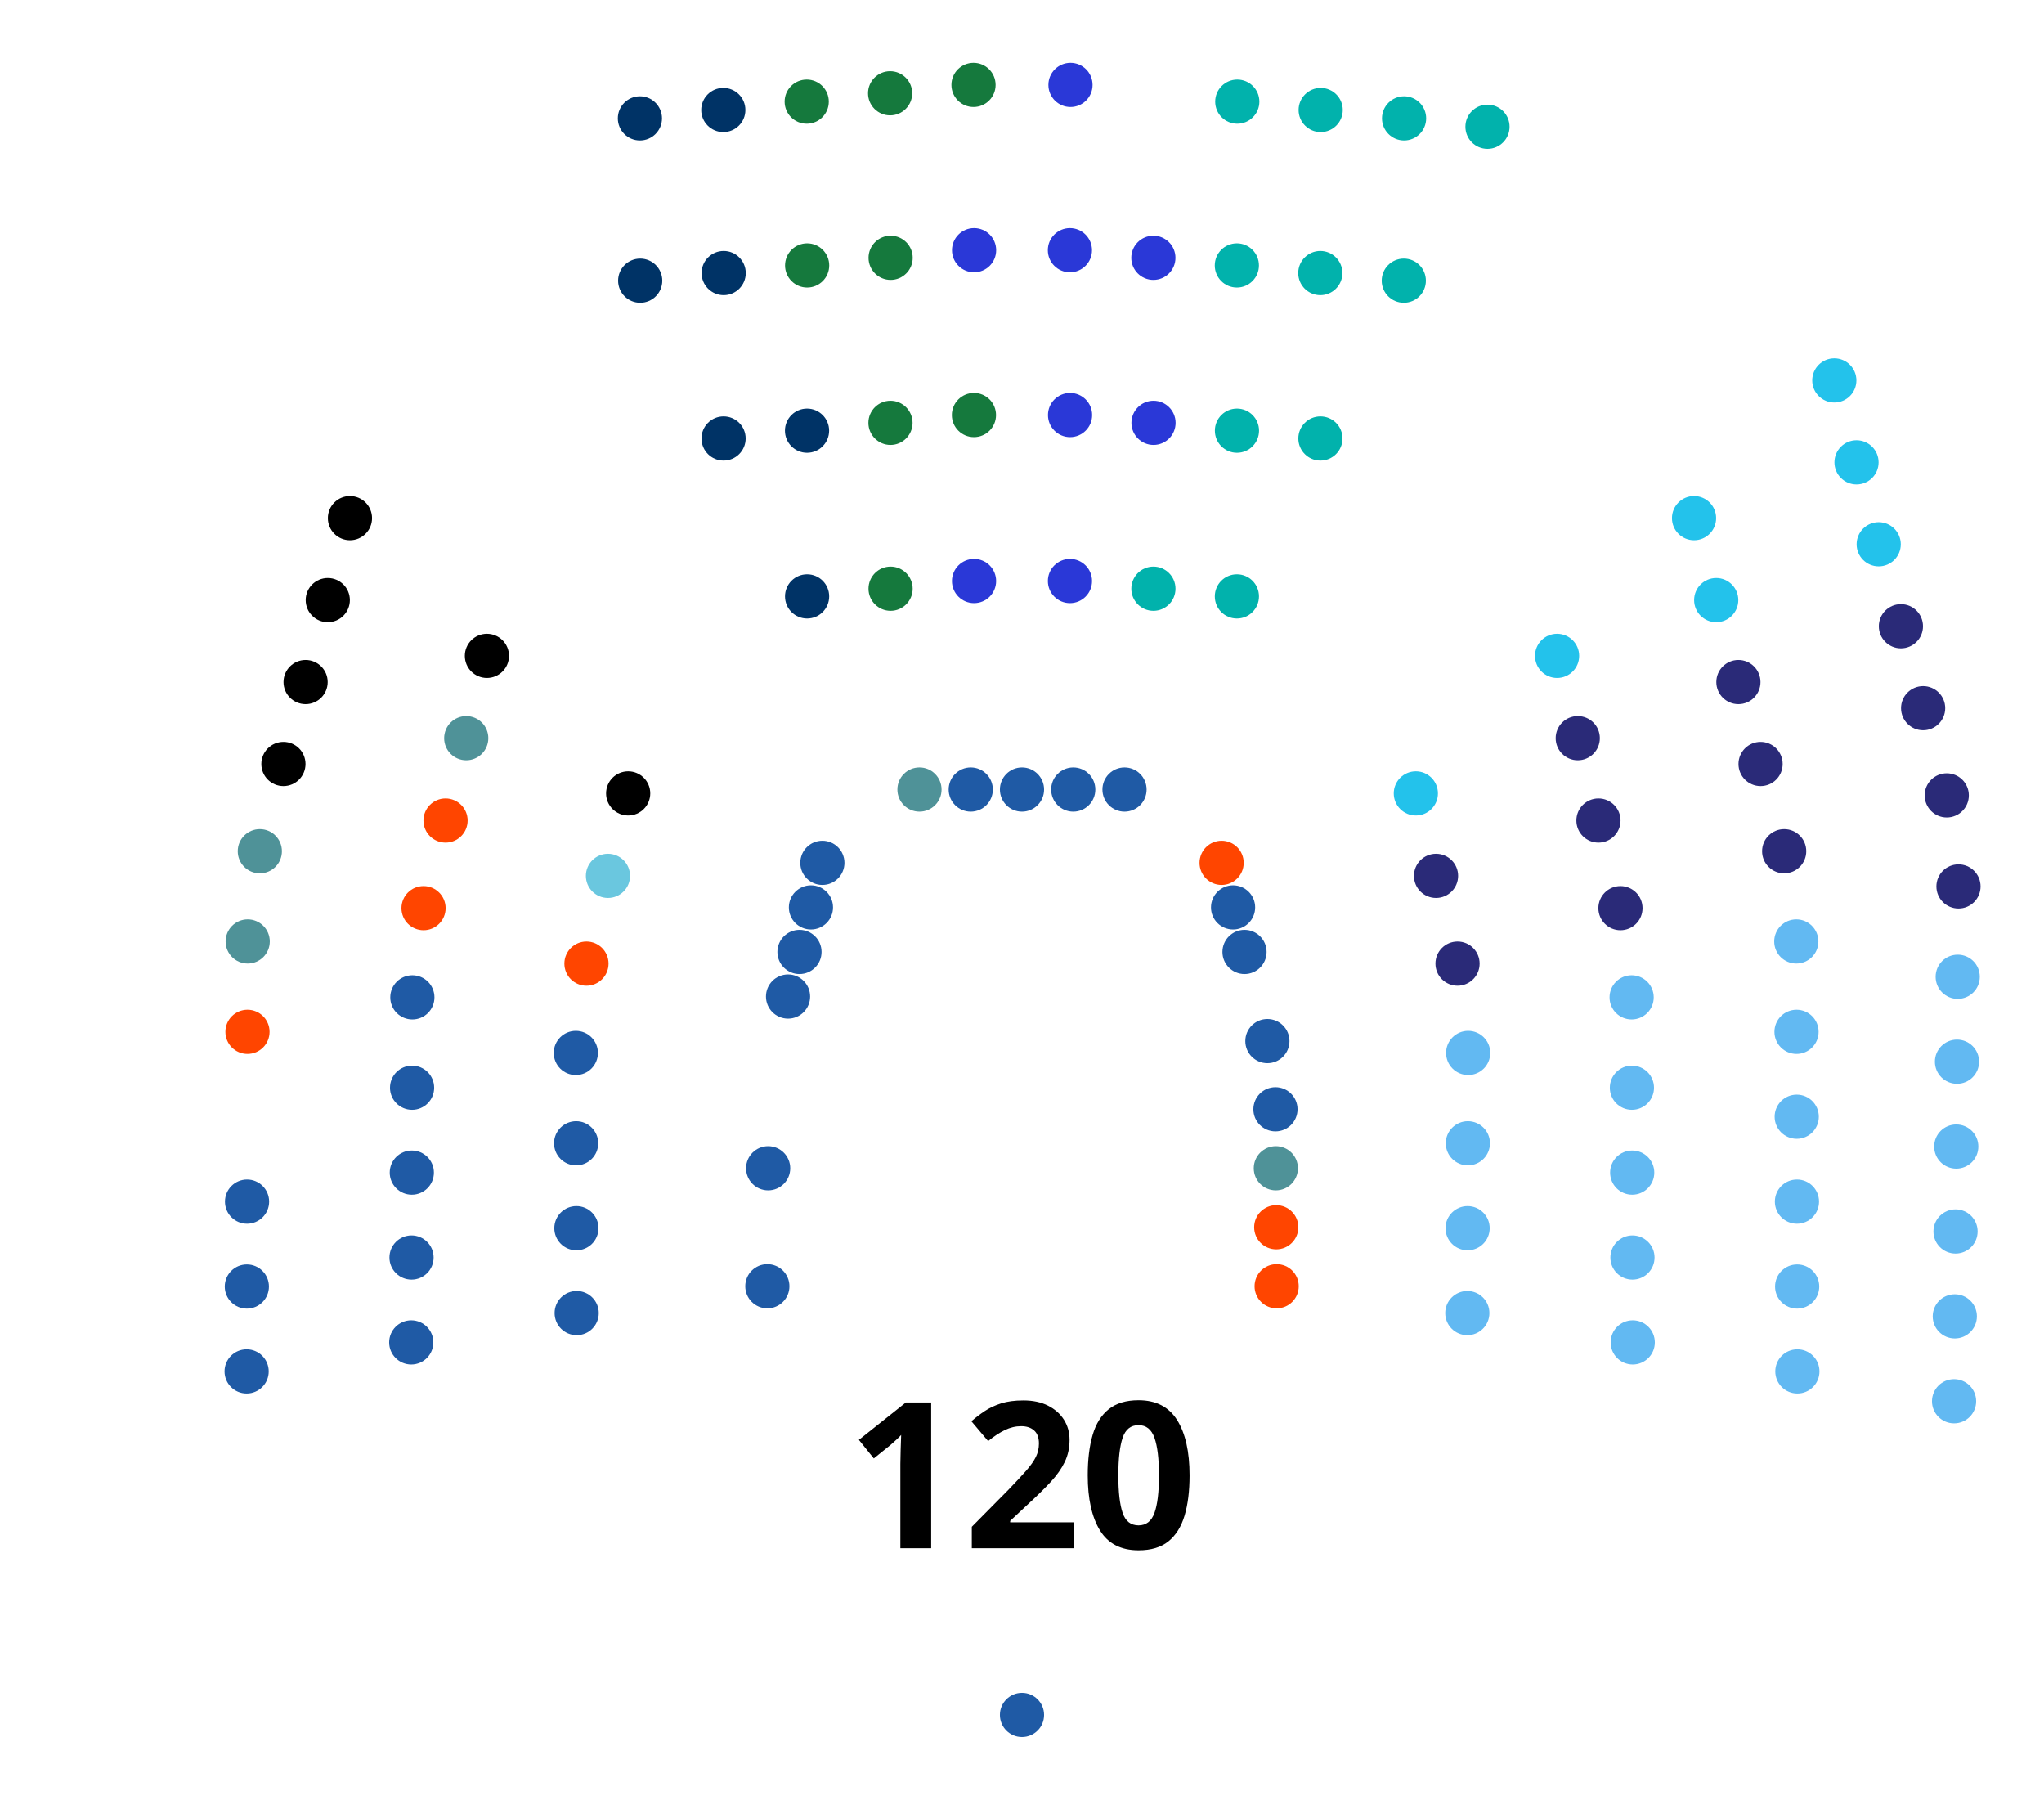
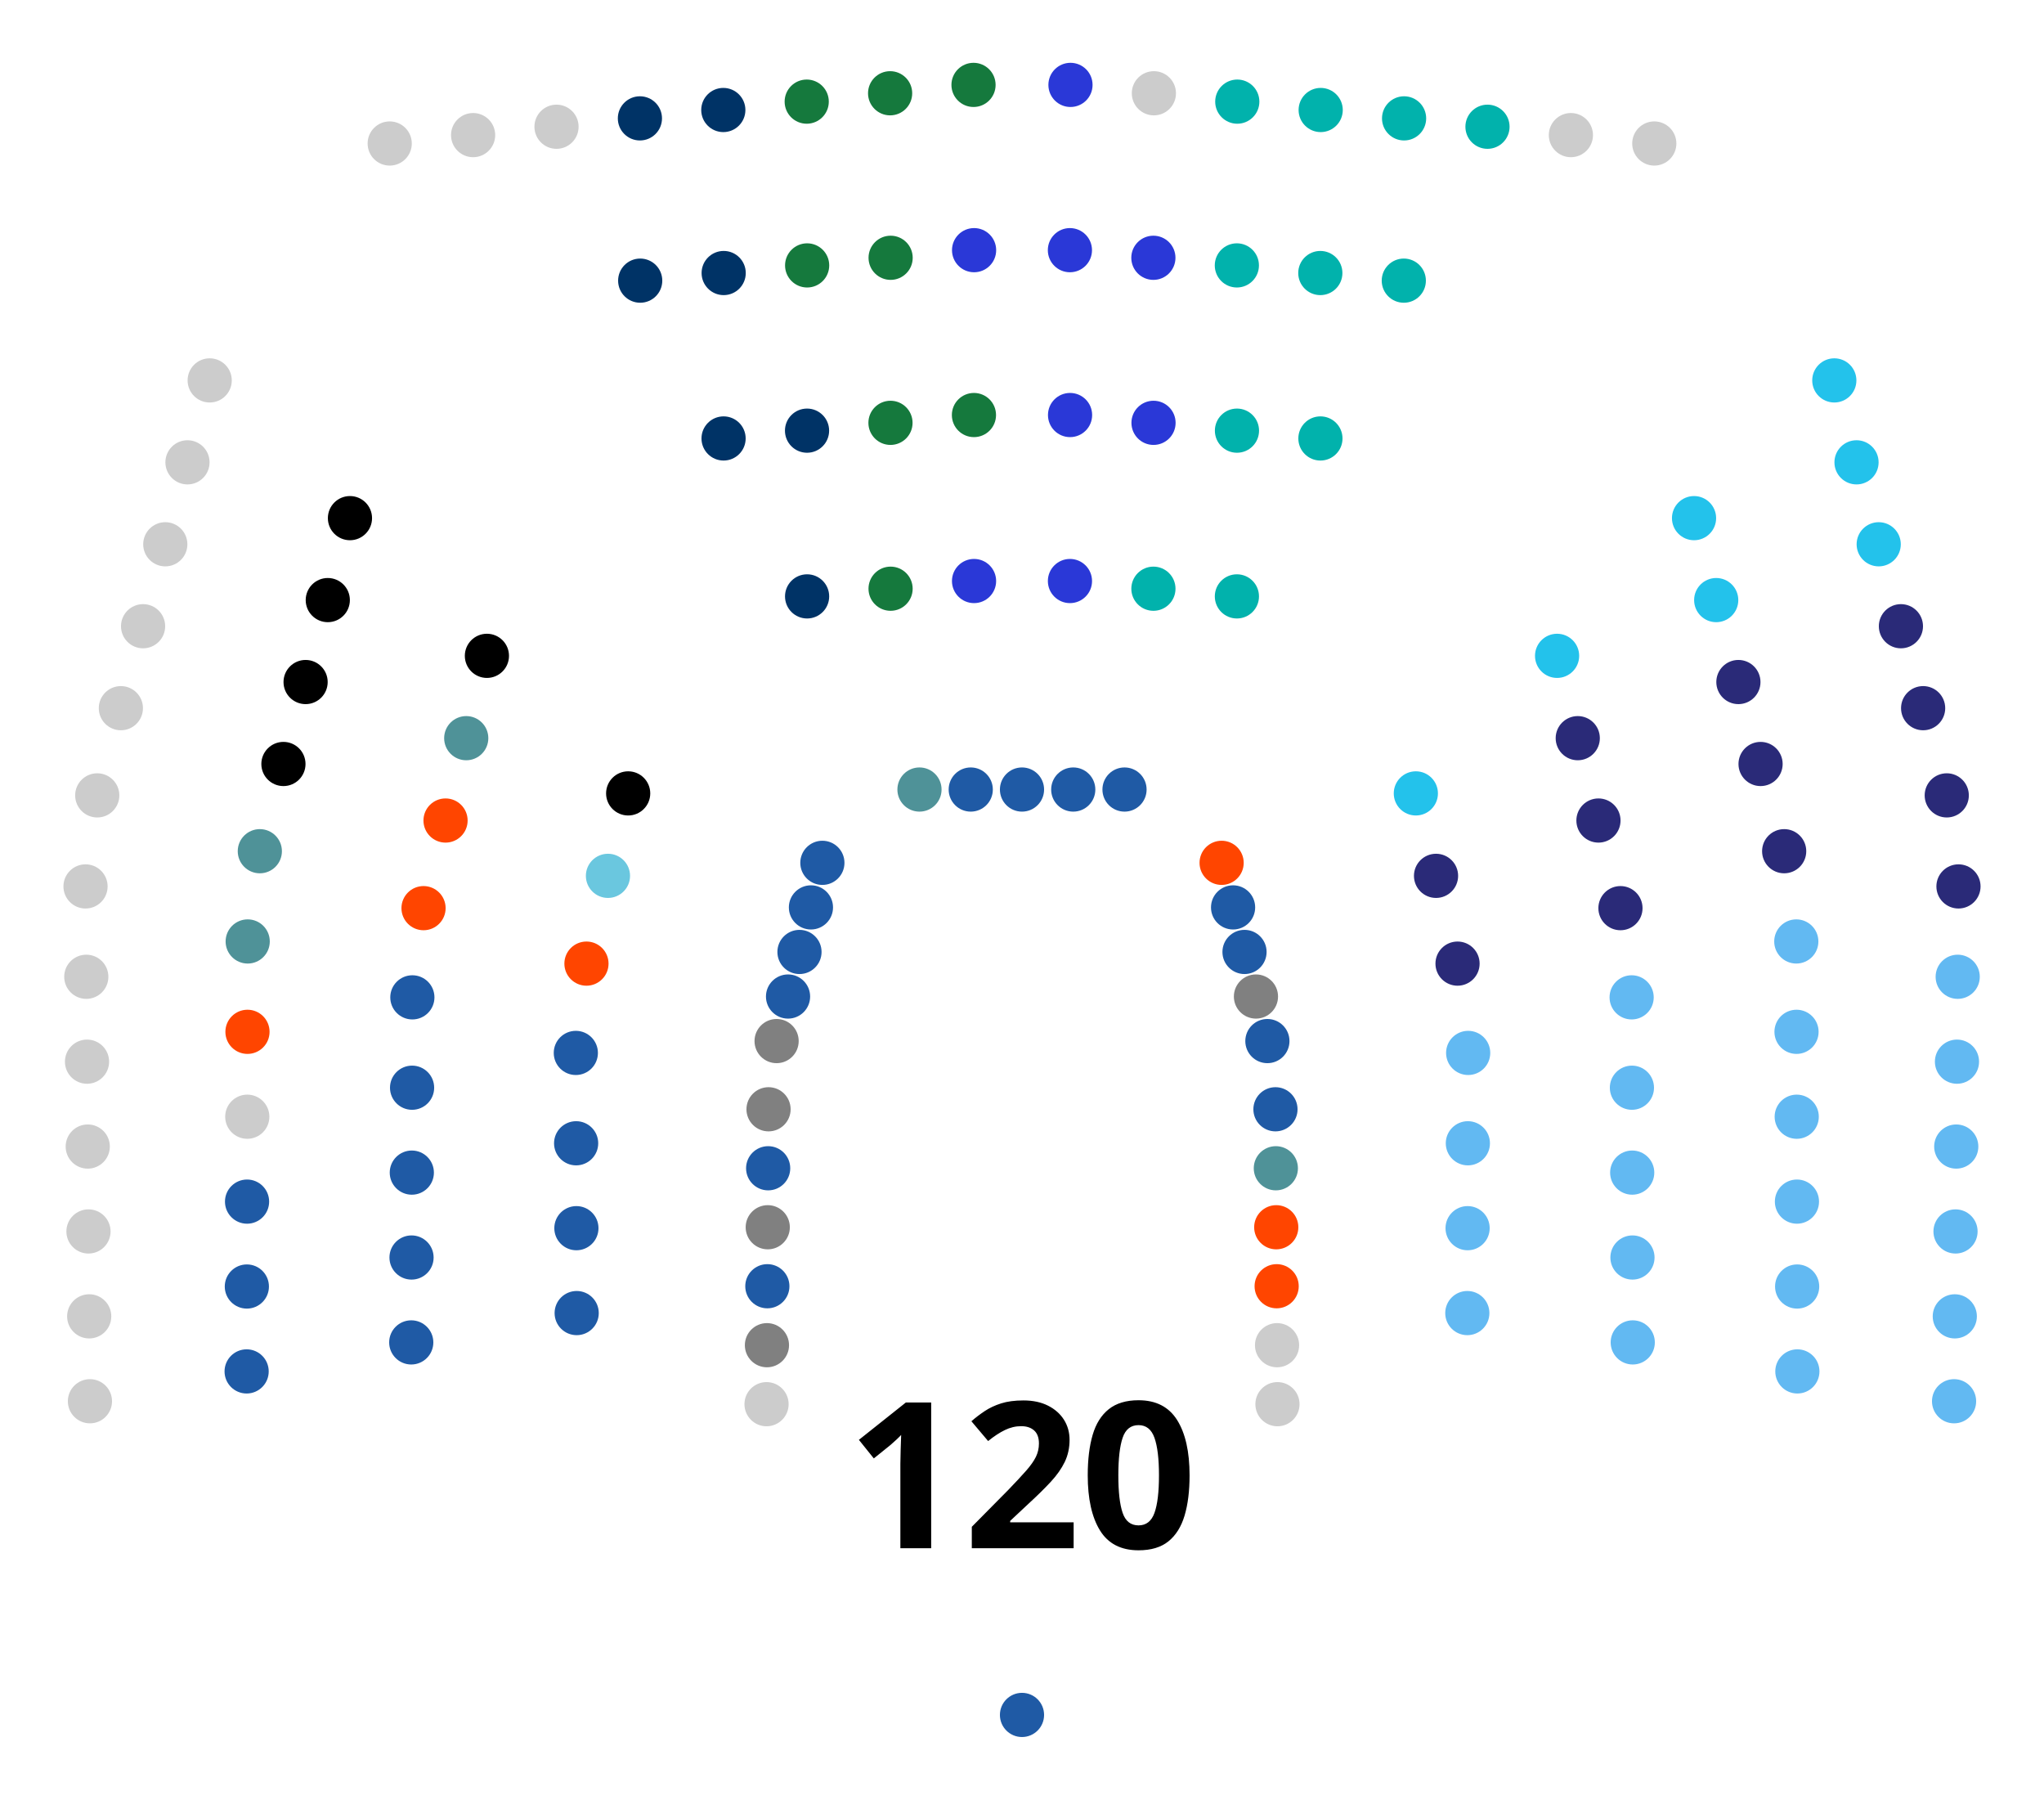
<svg xmlns="http://www.w3.org/2000/svg" version="1.1" width="1011" height="890" viewBox="0 0 1010.80 890.39">
  <text x="505.40" y="765.93" style="font-size:101px;font-weight:bold;text-align:center;text-anchor:middle;font-family:sans-serif">120</text>
  <g style="fill:#1f5aa5" id="Likud">
    <circle cx="285.04" cy="649.59" r="10.93" />
    <circle cx="284.90" cy="607.59" r="10.93" />
    <circle cx="284.77" cy="565.59" r="10.93" />
    <circle cx="284.62" cy="520.89" r="10.93" />
    <circle cx="203.18" cy="664.10" r="10.93" />
    <circle cx="203.32" cy="622.10" r="10.93" />
    <circle cx="203.46" cy="580.10" r="10.93" />
    <circle cx="203.59" cy="538.10" r="10.93" />
    <circle cx="203.73" cy="493.40" r="10.93" />
    <circle cx="121.72" cy="678.45" r="10.93" />
    <circle cx="121.83" cy="636.45" r="10.93" />
    <circle cx="121.93" cy="594.45" r="10.93" />
    <circle cx="379.39" cy="636.31" r="10.93" />
    <circle cx="379.79" cy="577.95" r="10.93" />
    <circle cx="389.63" cy="492.99" r="10.93" />
    <circle cx="395.29" cy="470.94" r="10.93" />
    <circle cx="400.96" cy="448.90" r="10.93" />
    <circle cx="406.62" cy="426.85" r="10.93" />
    <circle cx="630.82" cy="548.77" r="10.93" />
    <circle cx="626.83" cy="515.03" r="10.93" />
    <circle cx="615.51" cy="470.94" r="10.93" />
    <circle cx="609.85" cy="448.90" r="10.93" />
    <circle cx="480.04" cy="390.59" r="10.93" />
    <circle cx="505.40" cy="390.59" r="10.93" />
    <circle cx="530.76" cy="390.59" r="10.93" />
    <circle cx="556.13" cy="390.59" r="10.93" />
    <circle cx="505.40" cy="848.39" r="10.93" />
  </g>
  <g style="fill:#62B9F2" id="Yashar">
    <circle cx="725.76" cy="649.59" r="10.93" />
    <circle cx="725.90" cy="607.59" r="10.93" />
    <circle cx="726.03" cy="565.59" r="10.93" />
    <circle cx="726.18" cy="520.89" r="10.93" />
    <circle cx="807.62" cy="664.10" r="10.93" />
    <circle cx="807.48" cy="622.10" r="10.93" />
    <circle cx="807.35" cy="580.10" r="10.93" />
    <circle cx="807.21" cy="538.10" r="10.93" />
    <circle cx="807.07" cy="493.40" r="10.93" />
    <circle cx="889.08" cy="678.45" r="10.93" />
    <circle cx="888.97" cy="636.45" r="10.93" />
    <circle cx="888.87" cy="594.45" r="10.93" />
    <circle cx="888.76" cy="552.45" r="10.93" />
    <circle cx="888.66" cy="510.45" r="10.93" />
    <circle cx="888.55" cy="465.75" r="10.93" />
    <circle cx="966.62" cy="693.21" r="10.93" />
    <circle cx="966.98" cy="651.21" r="10.93" />
    <circle cx="967.34" cy="609.21" r="10.93" />
    <circle cx="967.70" cy="567.21" r="10.93" />
    <circle cx="968.06" cy="525.22" r="10.93" />
    <circle cx="968.42" cy="483.22" r="10.93" />
  </g>
  <g style="fill:#2A2A78" id="Together">
    <circle cx="720.92" cy="476.71" r="10.93" />
    <circle cx="710.28" cy="433.29" r="10.93" />
    <circle cx="801.54" cy="449.27" r="10.93" />
    <circle cx="790.65" cy="405.92" r="10.93" />
    <circle cx="780.41" cy="365.18" r="10.93" />
    <circle cx="882.55" cy="421.10" r="10.93" />
    <circle cx="870.87" cy="377.95" r="10.93" />
    <circle cx="859.90" cy="337.41" r="10.93" />
    <circle cx="968.80" cy="438.52" r="10.93" />
    <circle cx="963.00" cy="393.48" r="10.93" />
    <circle cx="951.31" cy="350.34" r="10.93" />
    <circle cx="940.32" cy="309.80" r="10.93" />
  </g>
  <g style="fill:#01B2AC" id="Joint-List">
    <circle cx="570.43" cy="291.24" r="10.93" />
    <circle cx="611.74" cy="295.04" r="10.93" />
    <circle cx="611.77" cy="213.05" r="10.93" />
    <circle cx="653.07" cy="216.91" r="10.93" />
    <circle cx="611.72" cy="131.30" r="10.93" />
    <circle cx="653.02" cy="135.07" r="10.93" />
    <circle cx="694.33" cy="138.84" r="10.93" />
    <circle cx="611.93" cy="50.28" r="10.93" />
    <circle cx="653.20" cy="54.42" r="10.93" />
    <circle cx="694.47" cy="58.56" r="10.93" />
    <circle cx="735.74" cy="62.70" r="10.93" />
  </g>
  <g style="fill:#15793D" id="Raam">
    <circle cx="440.37" cy="291.24" r="10.93" />
    <circle cx="440.32" cy="209.18" r="10.93" />
    <circle cx="481.62" cy="205.32" r="10.93" />
    <circle cx="399.08" cy="131.30" r="10.93" />
    <circle cx="440.39" cy="127.53" r="10.93" />
    <circle cx="398.87" cy="50.28" r="10.93" />
    <circle cx="440.14" cy="46.14" r="10.93" />
    <circle cx="481.41" cy="42.00" r="10.93" />
  </g>
  <g style="fill:#2A38D7" id="The-Democrats">
    <circle cx="481.67" cy="287.44" r="10.93" />
    <circle cx="529.13" cy="287.44" r="10.93" />
    <circle cx="529.18" cy="205.32" r="10.93" />
    <circle cx="570.48" cy="209.18" r="10.93" />
    <circle cx="481.69" cy="123.76" r="10.93" />
    <circle cx="529.11" cy="123.76" r="10.93" />
    <circle cx="570.41" cy="127.53" r="10.93" />
    <circle cx="529.39" cy="42.00" r="10.93" />
  </g>
  <g style="fill:#23C2EB" id="Yisrael-Beiteinu">
    <circle cx="700.29" cy="392.50" r="10.93" />
    <circle cx="770.18" cy="324.45" r="10.93" />
    <circle cx="848.92" cy="296.87" r="10.93" />
    <circle cx="837.95" cy="256.33" r="10.93" />
    <circle cx="929.33" cy="269.26" r="10.93" />
    <circle cx="918.35" cy="228.72" r="10.93" />
    <circle cx="907.36" cy="188.19" r="10.93" />
  </g>
  <g style="fill:#FF4500" id="Otzma-Yehudit">
    <circle cx="289.88" cy="476.71" r="10.93" />
    <circle cx="209.26" cy="449.27" r="10.93" />
    <circle cx="220.15" cy="405.92" r="10.93" />
    <circle cx="122.14" cy="510.45" r="10.93" />
    <circle cx="631.41" cy="636.31" r="10.93" />
    <circle cx="631.21" cy="607.13" r="10.93" />
    <circle cx="604.18" cy="426.85" r="10.93" />
  </g>
  <g style="fill:#003366" id="United-Torah-Judaism">
    <circle cx="399.06" cy="295.04" r="10.93" />
    <circle cx="357.73" cy="216.91" r="10.93" />
    <circle cx="399.03" cy="213.05" r="10.93" />
    <circle cx="316.47" cy="138.84" r="10.93" />
    <circle cx="357.78" cy="135.07" r="10.93" />
    <circle cx="316.33" cy="58.56" r="10.93" />
    <circle cx="357.60" cy="54.42" r="10.93" />
  </g>
  <g style="fill:#000000" id="Shas">
    <circle cx="310.52" cy="392.50" r="10.93" />
    <circle cx="240.62" cy="324.45" r="10.93" />
    <circle cx="139.93" cy="377.95" r="10.93" />
    <circle cx="150.90" cy="337.41" r="10.93" />
    <circle cx="161.88" cy="296.87" r="10.93" />
    <circle cx="172.85" cy="256.33" r="10.93" />
  </g>
  <g style="fill:#4F9298" id="Religious-Zionist-Party">
    <circle cx="230.39" cy="365.18" r="10.93" />
    <circle cx="122.25" cy="465.75" r="10.93" />
    <circle cx="128.25" cy="421.10" r="10.93" />
    <circle cx="631.01" cy="577.95" r="10.93" />
    <circle cx="454.67" cy="390.59" r="10.93" />
  </g>
  <g style="fill:#6AC7DF" id="Zehut">
    <circle cx="300.52" cy="433.29" r="10.93" />
  </g>
+   <g style="fill:#808080" id="Ministers-not-MKs">
+     <circle cx="379.19" cy="665.48" r="10.93" />
+     <circle cx="379.59" cy="607.13" r="10.93" />
+     <circle cx="379.98" cy="548.77" r="10.93" />
+     <circle cx="383.97" cy="515.03" r="10.93" />
+     <circle cx="621.17" cy="492.99" r="10.93" />
+   </g>
+   <g style="fill:#cccccc" id="Empty-seats">
+     <circle cx="122.04" cy="552.45" r="10.93" />
+     <circle cx="44.18" cy="693.21" r="10.93" />
+     <circle cx="43.82" cy="651.21" r="10.93" />
+     <circle cx="43.46" cy="609.21" r="10.93" />
+     <circle cx="43.10" cy="567.21" r="10.93" />
+     <circle cx="42.74" cy="525.22" r="10.93" />
+     <circle cx="42.38" cy="483.22" r="10.93" />
+     <circle cx="42.00" cy="438.52" r="10.93" />
+     <circle cx="47.80" cy="393.48" r="10.93" />
+     <circle cx="59.49" cy="350.34" r="10.93" />
+     <circle cx="70.48" cy="309.80" r="10.93" />
+     <circle cx="81.47" cy="269.26" r="10.93" />
+     <circle cx="92.45" cy="228.72" r="10.93" />
+     <circle cx="103.44" cy="188.19" r="10.93" />
+     <circle cx="192.52" cy="70.99" r="10.93" />
+     <circle cx="233.79" cy="66.84" r="10.93" />
+     <circle cx="275.06" cy="62.70" r="10.93" />
+     <circle cx="570.66" cy="46.14" r="10.93" />
+     <circle cx="777.01" cy="66.84" r="10.93" />
+     <circle cx="818.28" cy="70.99" r="10.93" />
+     <circle cx="378.99" cy="694.66" r="10.93" />
+     <circle cx="631.81" cy="694.66" r="10.93" />
+     <circle cx="631.61" cy="665.48" r="10.93" />
+   </g>
</svg>
